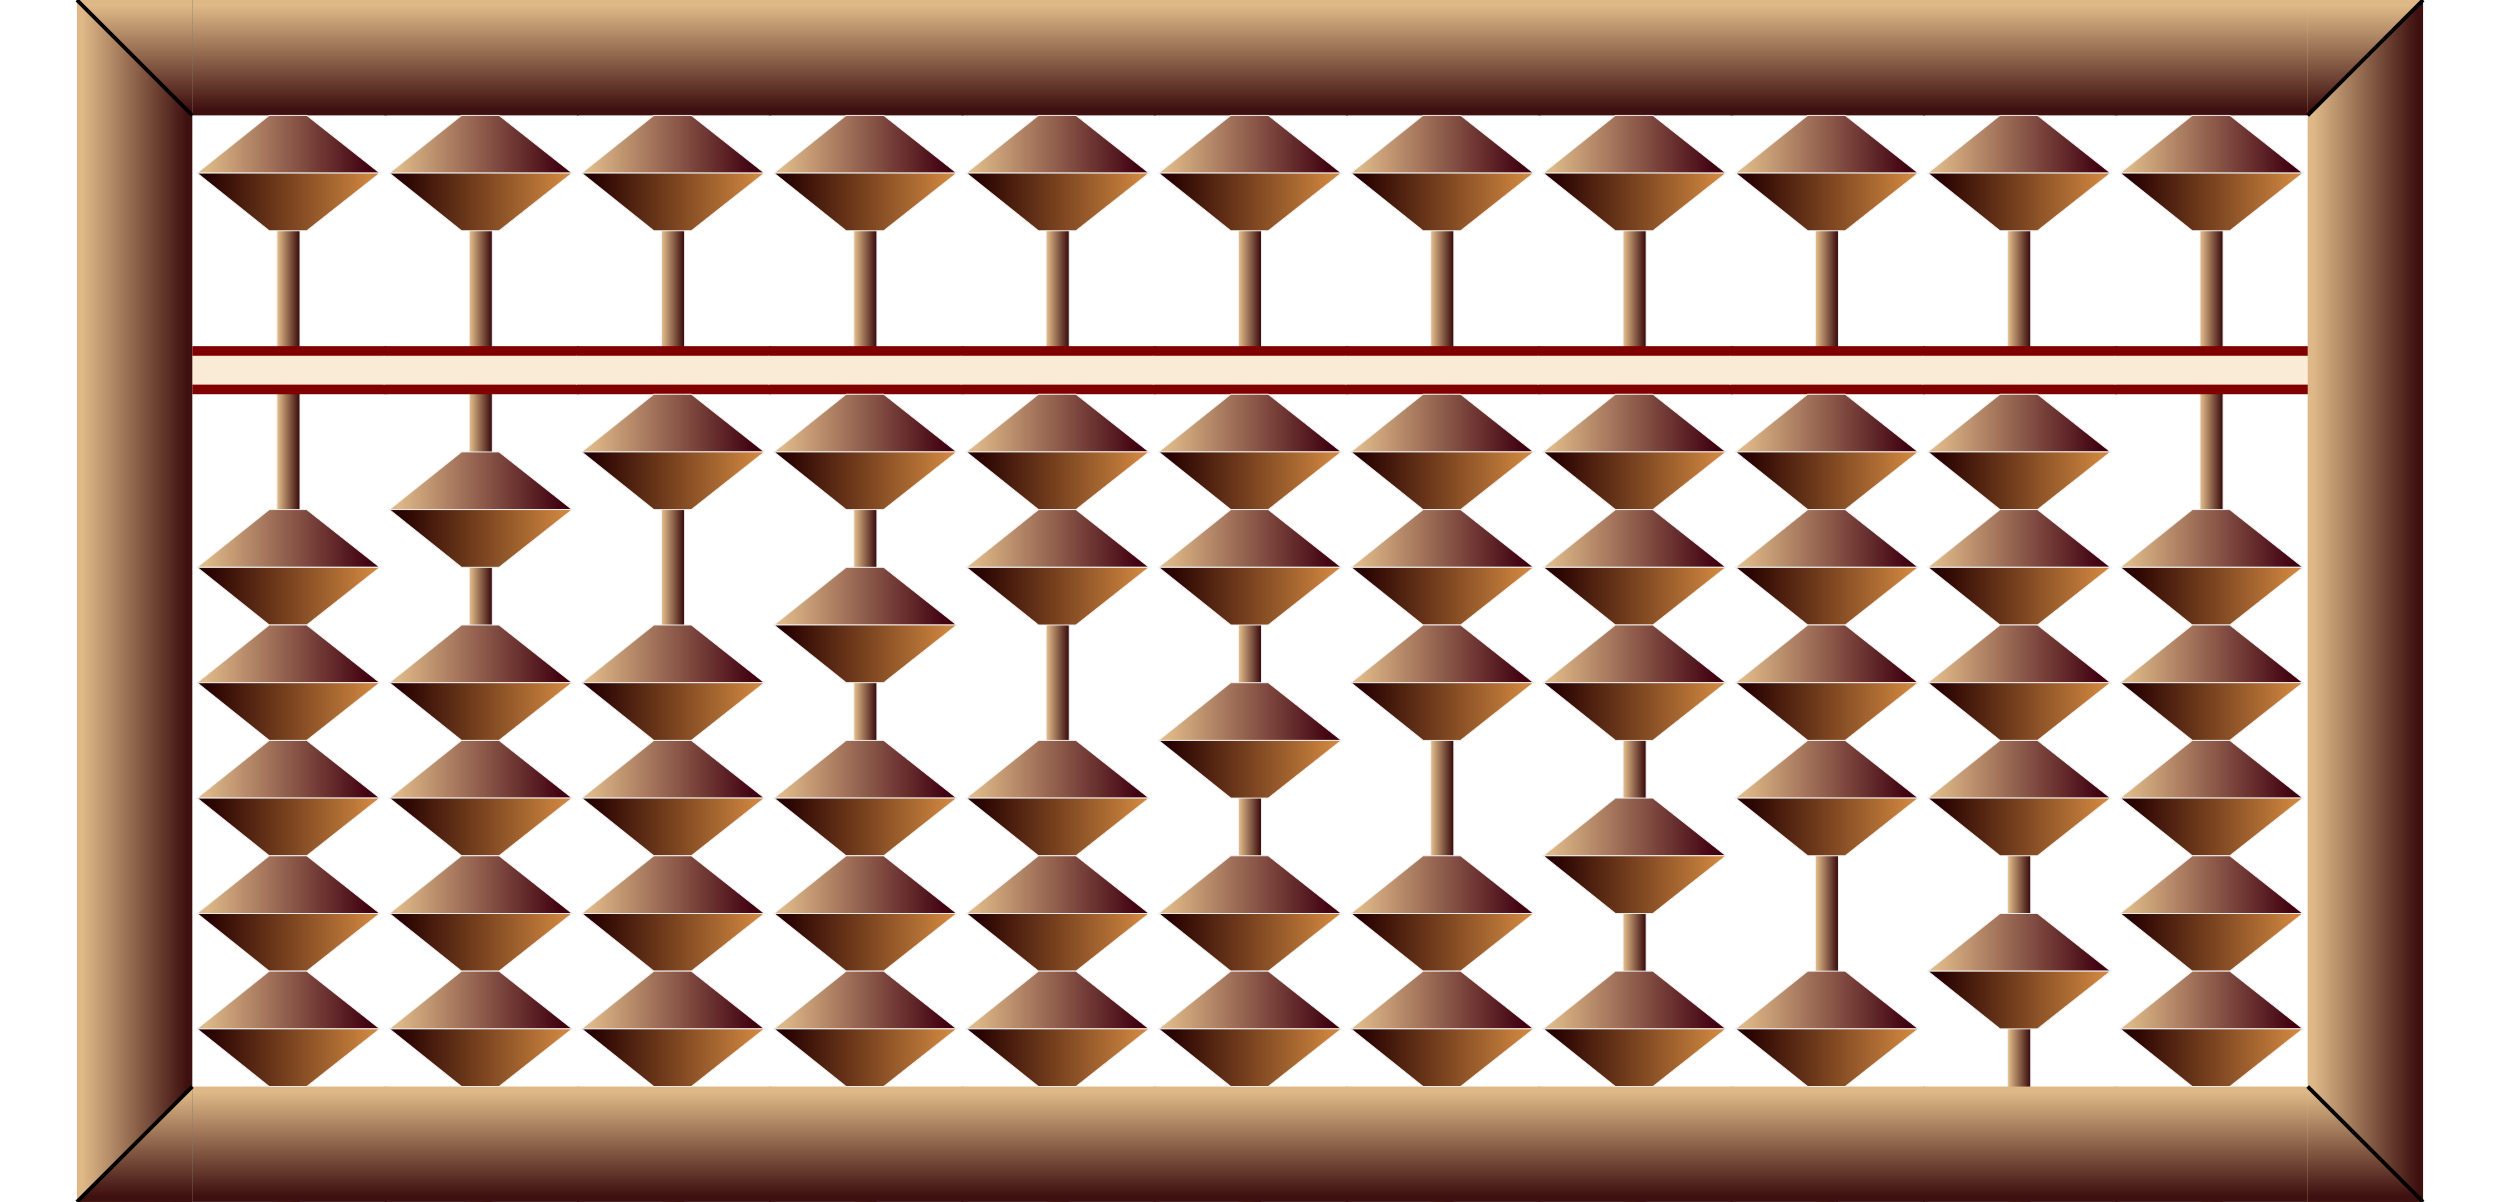
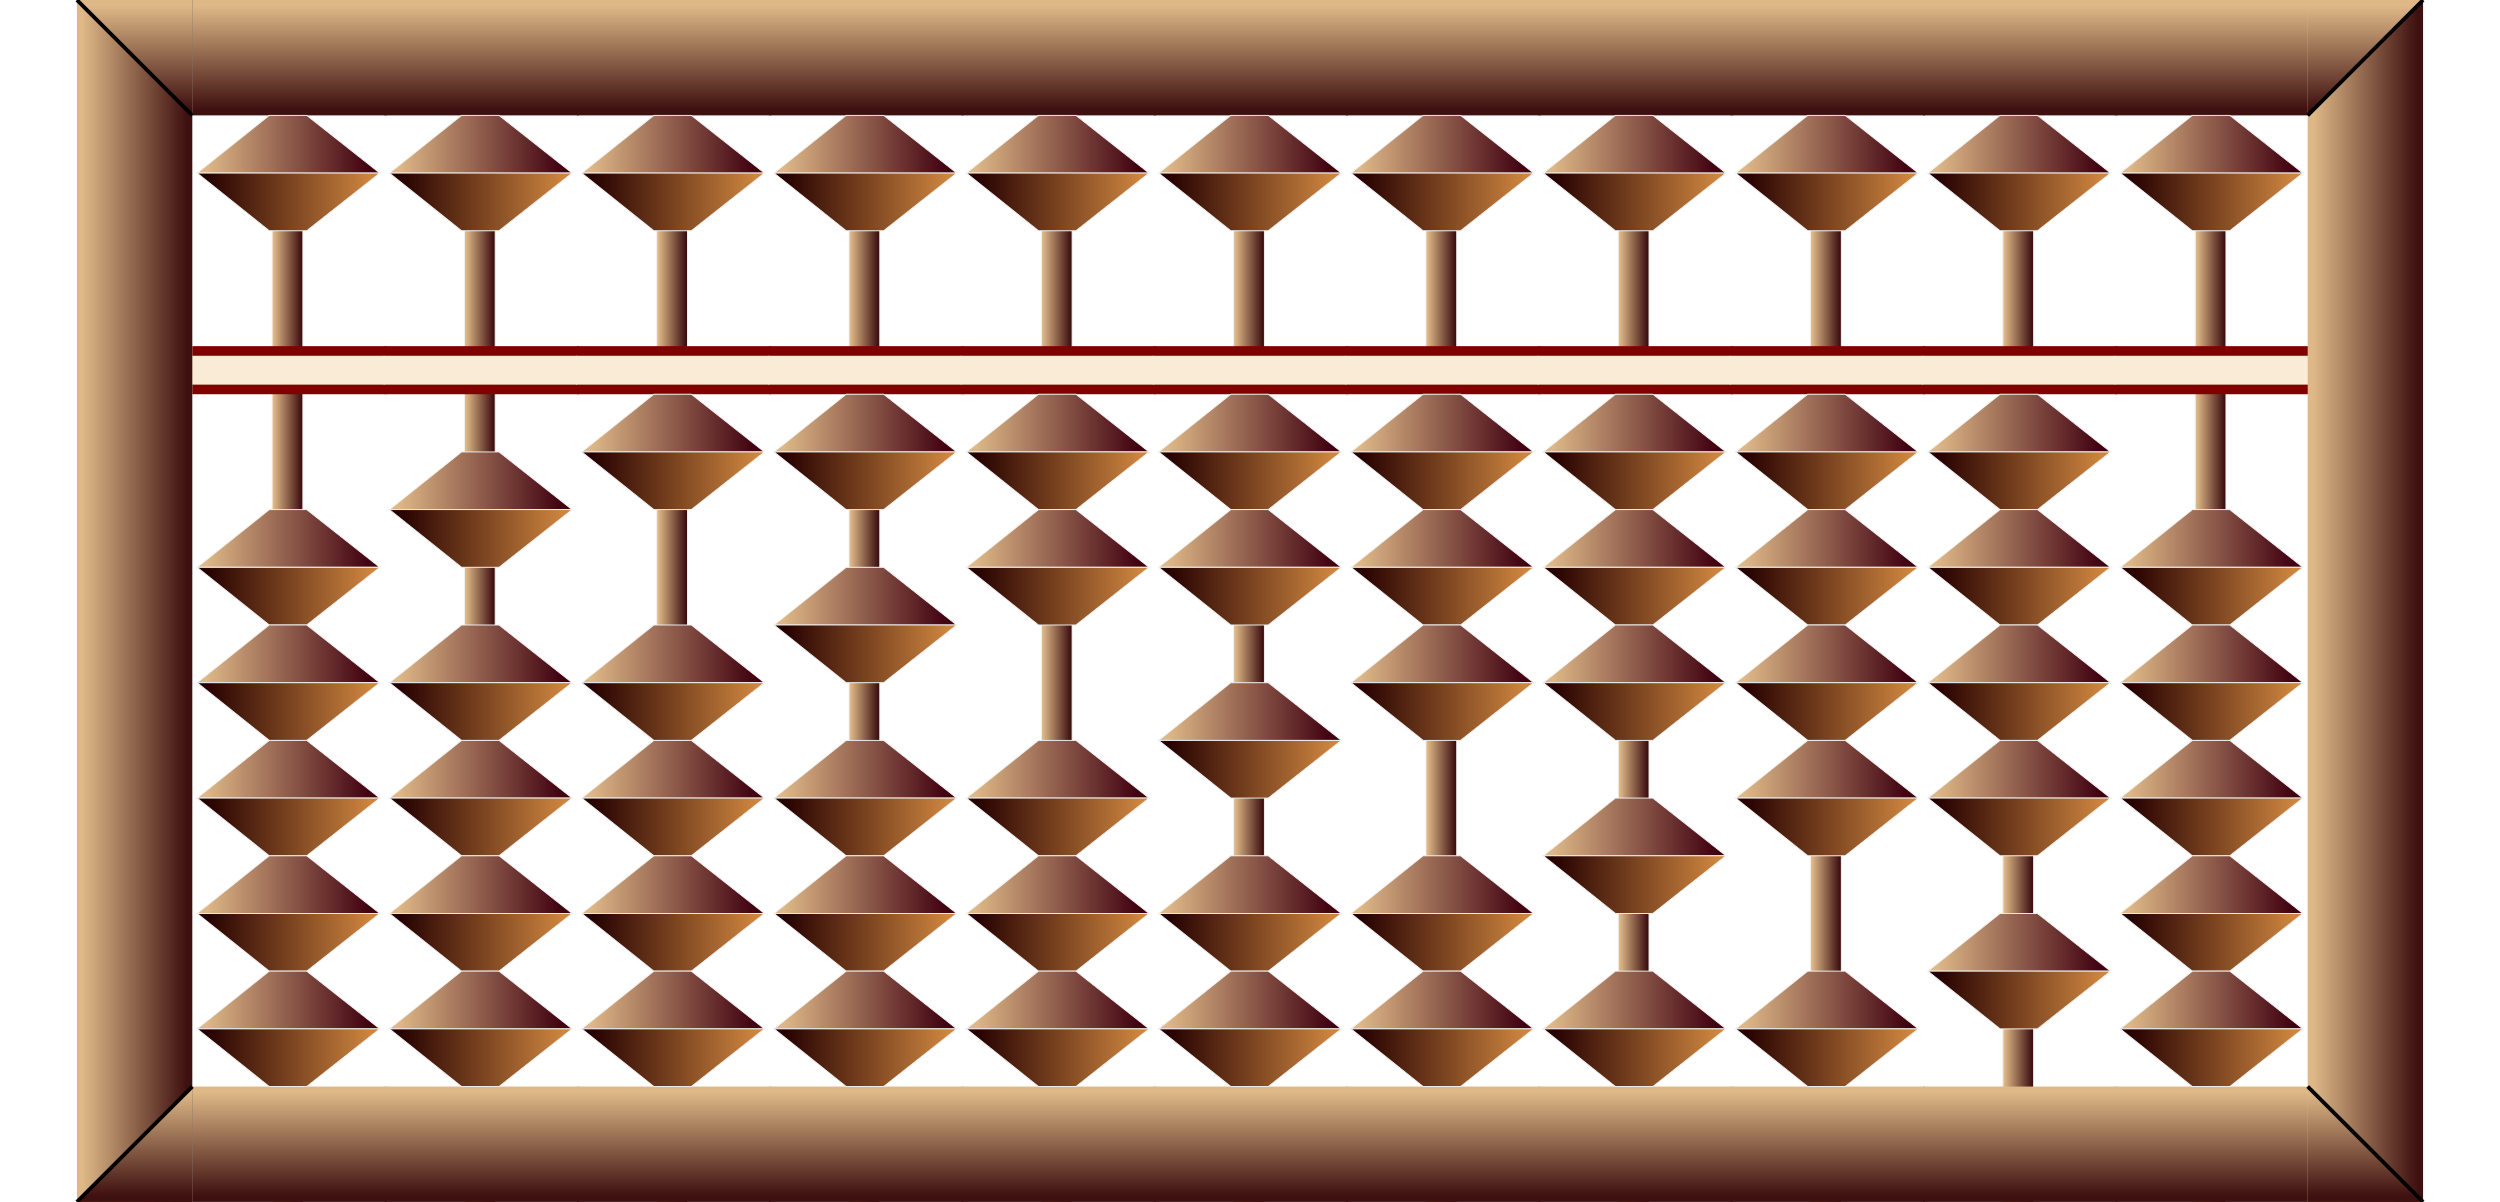
<svg xmlns="http://www.w3.org/2000/svg" x="0px" y="0px" width="1300.0px" height="625.0px" viewBox="0 0 2600 1250">
+   <style>
+ .names {;
+ font: bold 80px mono;
+ fill: Gold;
+ }
+ </style>
  <defs>
    <radialGradient id="grad1" cx="50%" cy="50%" r="50%" fx="30%" fy="40%">
      <stop offset="0%" stop-color="antiquewhite" />
      <stop offset="80%" stop-color="Darkgreen" />
    </radialGradient>
    <linearGradient id="rodgrad">
      <stop offset="5%" stop-color="BurlyWood" />
      <stop offset="95%" stop-color="#3f1010" />
    </linearGradient>
-     <linearGradient id="rodgrad2" gradientTransform="rotate(90)">
+     <linearGradient id="framegrad">
+       <stop offset="5%" stop-color="BurlyWood" />
+       <stop offset="95%" stop-color="#3f1010" />
+     </linearGradient>
+     <linearGradient id="framegrad2" gradientTransform="rotate(90)">
      <stop offset="5%" stop-color="BurlyWood" />
      <stop offset="95%" stop-color="#3f1010" />
    </linearGradient>
    <linearGradient id="jap1">
      <stop offset="5%" stop-color="BurlyWood" />
      <stop offset="95%" stop-color="#3f0010" />
    </linearGradient>
    <linearGradient id="jap2">
      <stop offset="5%" stop-color="#250000" />
      <stop offset="95%" stop-color="Peru" />
    </linearGradient>
    <g id="bead">
      <polygon fill="url(#jap1)" stroke="#F2F2F2" points="80,0 5,60 195,60 119,0" />
      <polygon fill="url(#jap2)" stroke="#F2F2F2" points="119,120 195,60 5,60 80,120" />
    </g>
    <g id="bead2">
      <ellipse cx="100" cy="60" rx="90" ry="59.5" fill="url(#grad1)" stroke="#F2F2F2" />
    </g>
    <g id="frame">
-       <rect y="0" fill="url(#rodgrad2)" width="202" height="120" />
+       <rect y="0" fill="url(#framegrad2)" width="202" height="120" />
    </g>
    <g id="bar">
      <rect x="0" y="0" width="202" height="50" fill="Maroon" />
      <rect x="-1" y="10" fill="AntiqueWhite" width="202" height="30" />
    </g>
    <g id="bardot">
      <use href="#bar" />
      <circle cx="100" cy="25" r="12" stroke="black" stroke-width="3" fill="green" />
    </g>
  </defs>
-   <rect x="288" y="0.5" fill="url(#rodgrad)" stroke="#F2F2F2" width="24" height="1250" />
+   <rect x="283" y="0.5" fill="url(#rodgrad)" stroke="#F2F2F2" width="32" height="1250" />
  <use href="#frame" x="200" y="0" />
  <use href="#frame" x="200" y="1130" />
  <use href="#bar" x="200" y="360" />
  <use href="#bead" x="200" y="120" />
  <use href="#bead" x="200" y="530" />
  <use href="#bead" x="200" y="650" />
  <use href="#bead" x="200" y="770" />
  <use href="#bead" x="200" y="890" />
  <use href="#bead" x="200" y="1010" />
-   <rect x="488" y="0.5" fill="url(#rodgrad)" stroke="#F2F2F2" width="24" height="1250" />
+   <rect x="483" y="0.5" fill="url(#rodgrad)" stroke="#F2F2F2" width="32" height="1250" />
  <use href="#frame" x="400" y="0" />
  <use href="#frame" x="400" y="1130" />
  <use href="#bar" x="400" y="360" />
  <use href="#bead" x="400" y="120" />
  <use href="#bead" x="400" y="470" />
  <use href="#bead" x="400" y="650" />
  <use href="#bead" x="400" y="770" />
  <use href="#bead" x="400" y="890" />
  <use href="#bead" x="400" y="1010" />
-   <rect x="688" y="0.5" fill="url(#rodgrad)" stroke="#F2F2F2" width="24" height="1250" />
+   <rect x="683" y="0.5" fill="url(#rodgrad)" stroke="#F2F2F2" width="32" height="1250" />
  <use href="#frame" x="600" y="0" />
  <use href="#frame" x="600" y="1130" />
  <use href="#bar" x="600" y="360" />
  <use href="#bead" x="600" y="120" />
  <use href="#bead" x="600" y="410" />
  <use href="#bead" x="600" y="650" />
  <use href="#bead" x="600" y="770" />
  <use href="#bead" x="600" y="890" />
  <use href="#bead" x="600" y="1010" />
-   <rect x="888" y="0.5" fill="url(#rodgrad)" stroke="#F2F2F2" width="24" height="1250" />
+   <rect x="883" y="0.5" fill="url(#rodgrad)" stroke="#F2F2F2" width="32" height="1250" />
  <use href="#frame" x="800" y="0" />
  <use href="#frame" x="800" y="1130" />
  <use href="#bar" x="800" y="360" />
  <use href="#bead" x="800" y="120" />
  <use href="#bead" x="800" y="410" />
  <use href="#bead" x="800" y="590" />
  <use href="#bead" x="800" y="770" />
  <use href="#bead" x="800" y="890" />
  <use href="#bead" x="800" y="1010" />
-   <rect x="1088" y="0.5" fill="url(#rodgrad)" stroke="#F2F2F2" width="24" height="1250" />
+   <rect x="1083" y="0.5" fill="url(#rodgrad)" stroke="#F2F2F2" width="32" height="1250" />
  <use href="#frame" x="1000" y="0" />
  <use href="#frame" x="1000" y="1130" />
  <use href="#bar" x="1000" y="360" />
  <use href="#bead" x="1000" y="120" />
  <use href="#bead" x="1000" y="410" />
  <use href="#bead" x="1000" y="530" />
  <use href="#bead" x="1000" y="770" />
  <use href="#bead" x="1000" y="890" />
  <use href="#bead" x="1000" y="1010" />
-   <rect x="1288" y="0.5" fill="url(#rodgrad)" stroke="#F2F2F2" width="24" height="1250" />
+   <rect x="1283" y="0.5" fill="url(#rodgrad)" stroke="#F2F2F2" width="32" height="1250" />
  <use href="#frame" x="1200" y="0" />
  <use href="#frame" x="1200" y="1130" />
  <use href="#bar" x="1200" y="360" />
  <use href="#bead" x="1200" y="120" />
  <use href="#bead" x="1200" y="410" />
  <use href="#bead" x="1200" y="530" />
  <use href="#bead" x="1200" y="710" />
  <use href="#bead" x="1200" y="890" />
  <use href="#bead" x="1200" y="1010" />
-   <rect x="1488" y="0.5" fill="url(#rodgrad)" stroke="#F2F2F2" width="24" height="1250" />
+   <rect x="1483" y="0.5" fill="url(#rodgrad)" stroke="#F2F2F2" width="32" height="1250" />
  <use href="#frame" x="1400" y="0" />
  <use href="#frame" x="1400" y="1130" />
  <use href="#bar" x="1400" y="360" />
  <use href="#bead" x="1400" y="120" />
  <use href="#bead" x="1400" y="410" />
  <use href="#bead" x="1400" y="530" />
  <use href="#bead" x="1400" y="650" />
  <use href="#bead" x="1400" y="890" />
  <use href="#bead" x="1400" y="1010" />
-   <rect x="1688" y="0.5" fill="url(#rodgrad)" stroke="#F2F2F2" width="24" height="1250" />
+   <rect x="1683" y="0.5" fill="url(#rodgrad)" stroke="#F2F2F2" width="32" height="1250" />
  <use href="#frame" x="1600" y="0" />
  <use href="#frame" x="1600" y="1130" />
  <use href="#bar" x="1600" y="360" />
  <use href="#bead" x="1600" y="120" />
  <use href="#bead" x="1600" y="410" />
  <use href="#bead" x="1600" y="530" />
  <use href="#bead" x="1600" y="650" />
  <use href="#bead" x="1600" y="830" />
  <use href="#bead" x="1600" y="1010" />
-   <rect x="1888" y="0.5" fill="url(#rodgrad)" stroke="#F2F2F2" width="24" height="1250" />
+   <rect x="1883" y="0.5" fill="url(#rodgrad)" stroke="#F2F2F2" width="32" height="1250" />
  <use href="#frame" x="1800" y="0" />
  <use href="#frame" x="1800" y="1130" />
  <use href="#bar" x="1800" y="360" />
  <use href="#bead" x="1800" y="120" />
  <use href="#bead" x="1800" y="410" />
  <use href="#bead" x="1800" y="530" />
  <use href="#bead" x="1800" y="650" />
  <use href="#bead" x="1800" y="770" />
  <use href="#bead" x="1800" y="1010" />
-   <rect x="2088" y="0.5" fill="url(#rodgrad)" stroke="#F2F2F2" width="24" height="1250" />
+   <rect x="2083" y="0.5" fill="url(#rodgrad)" stroke="#F2F2F2" width="32" height="1250" />
  <use href="#frame" x="2000" y="0" />
  <use href="#frame" x="2000" y="1130" />
  <use href="#bar" x="2000" y="360" />
  <use href="#bead" x="2000" y="120" />
  <use href="#bead" x="2000" y="410" />
  <use href="#bead" x="2000" y="530" />
  <use href="#bead" x="2000" y="650" />
  <use href="#bead" x="2000" y="770" />
  <use href="#bead" x="2000" y="950" />
-   <rect x="2288" y="0.5" fill="url(#rodgrad)" stroke="#F2F2F2" width="24" height="1250" />
+   <rect x="2283" y="0.5" fill="url(#rodgrad)" stroke="#F2F2F2" width="32" height="1250" />
  <use href="#frame" x="2200" y="0" />
  <use href="#frame" x="2200" y="1130" />
  <use href="#bar" x="2200" y="360" />
  <use href="#bead" x="2200" y="120" />
  <use href="#bead" x="2200" y="530" />
  <use href="#bead" x="2200" y="650" />
  <use href="#bead" x="2200" y="770" />
  <use href="#bead" x="2200" y="890" />
  <use href="#bead" x="2200" y="1010" />
-   <rect x="80" y="0" fill="url(#rodgrad)" width="120" height="1250" />
-   <polygon fill="url(#rodgrad2)" points="80,0 200,120 200,0" />
+   <rect x="80" y="0" fill="url(#framegrad)" width="120" height="1250" />
+   <polygon fill="url(#framegrad2)" points="80,0 200,120 200,0" />
  <line x1="80" y1="0" x2="200" y2="120" stroke="black" stroke-width="4" />
-   <polygon fill="url(#rodgrad2)" points="80,1250      200,1130 200,1250" />
+   <polygon fill="url(#framegrad2)" points="80,1250      200,1130 200,1250" />
  <line x1="80" y1="1250" x2="200" y2="1130" stroke="black" stroke-width="4" />
-   <rect x="2400" y="0" fill="url(#rodgrad)" width="120" height="1250" />
-   <polygon fill="url(#rodgrad2)" points="2400,120      2520,0 2400,0" />
+   <rect x="2400" y="0" fill="url(#framegrad)" width="120" height="1250" />
+   <polygon fill="url(#framegrad2)" points="2400,120      2520,0 2400,0" />
  <line x1="2400" y1="120" x2="2520" y2="0" stroke="black" stroke-width="4" />
-   <polygon fill="url(#rodgrad2)" points="2400,     1130 2520,1250 2400,1250" />
+   <polygon fill="url(#framegrad2)" points="2400,     1130 2520,1250 2400,1250" />
  <line x1="2400" y1="1130" x2="2520" y2="1250" stroke="black" stroke-width="4" />
</svg>
